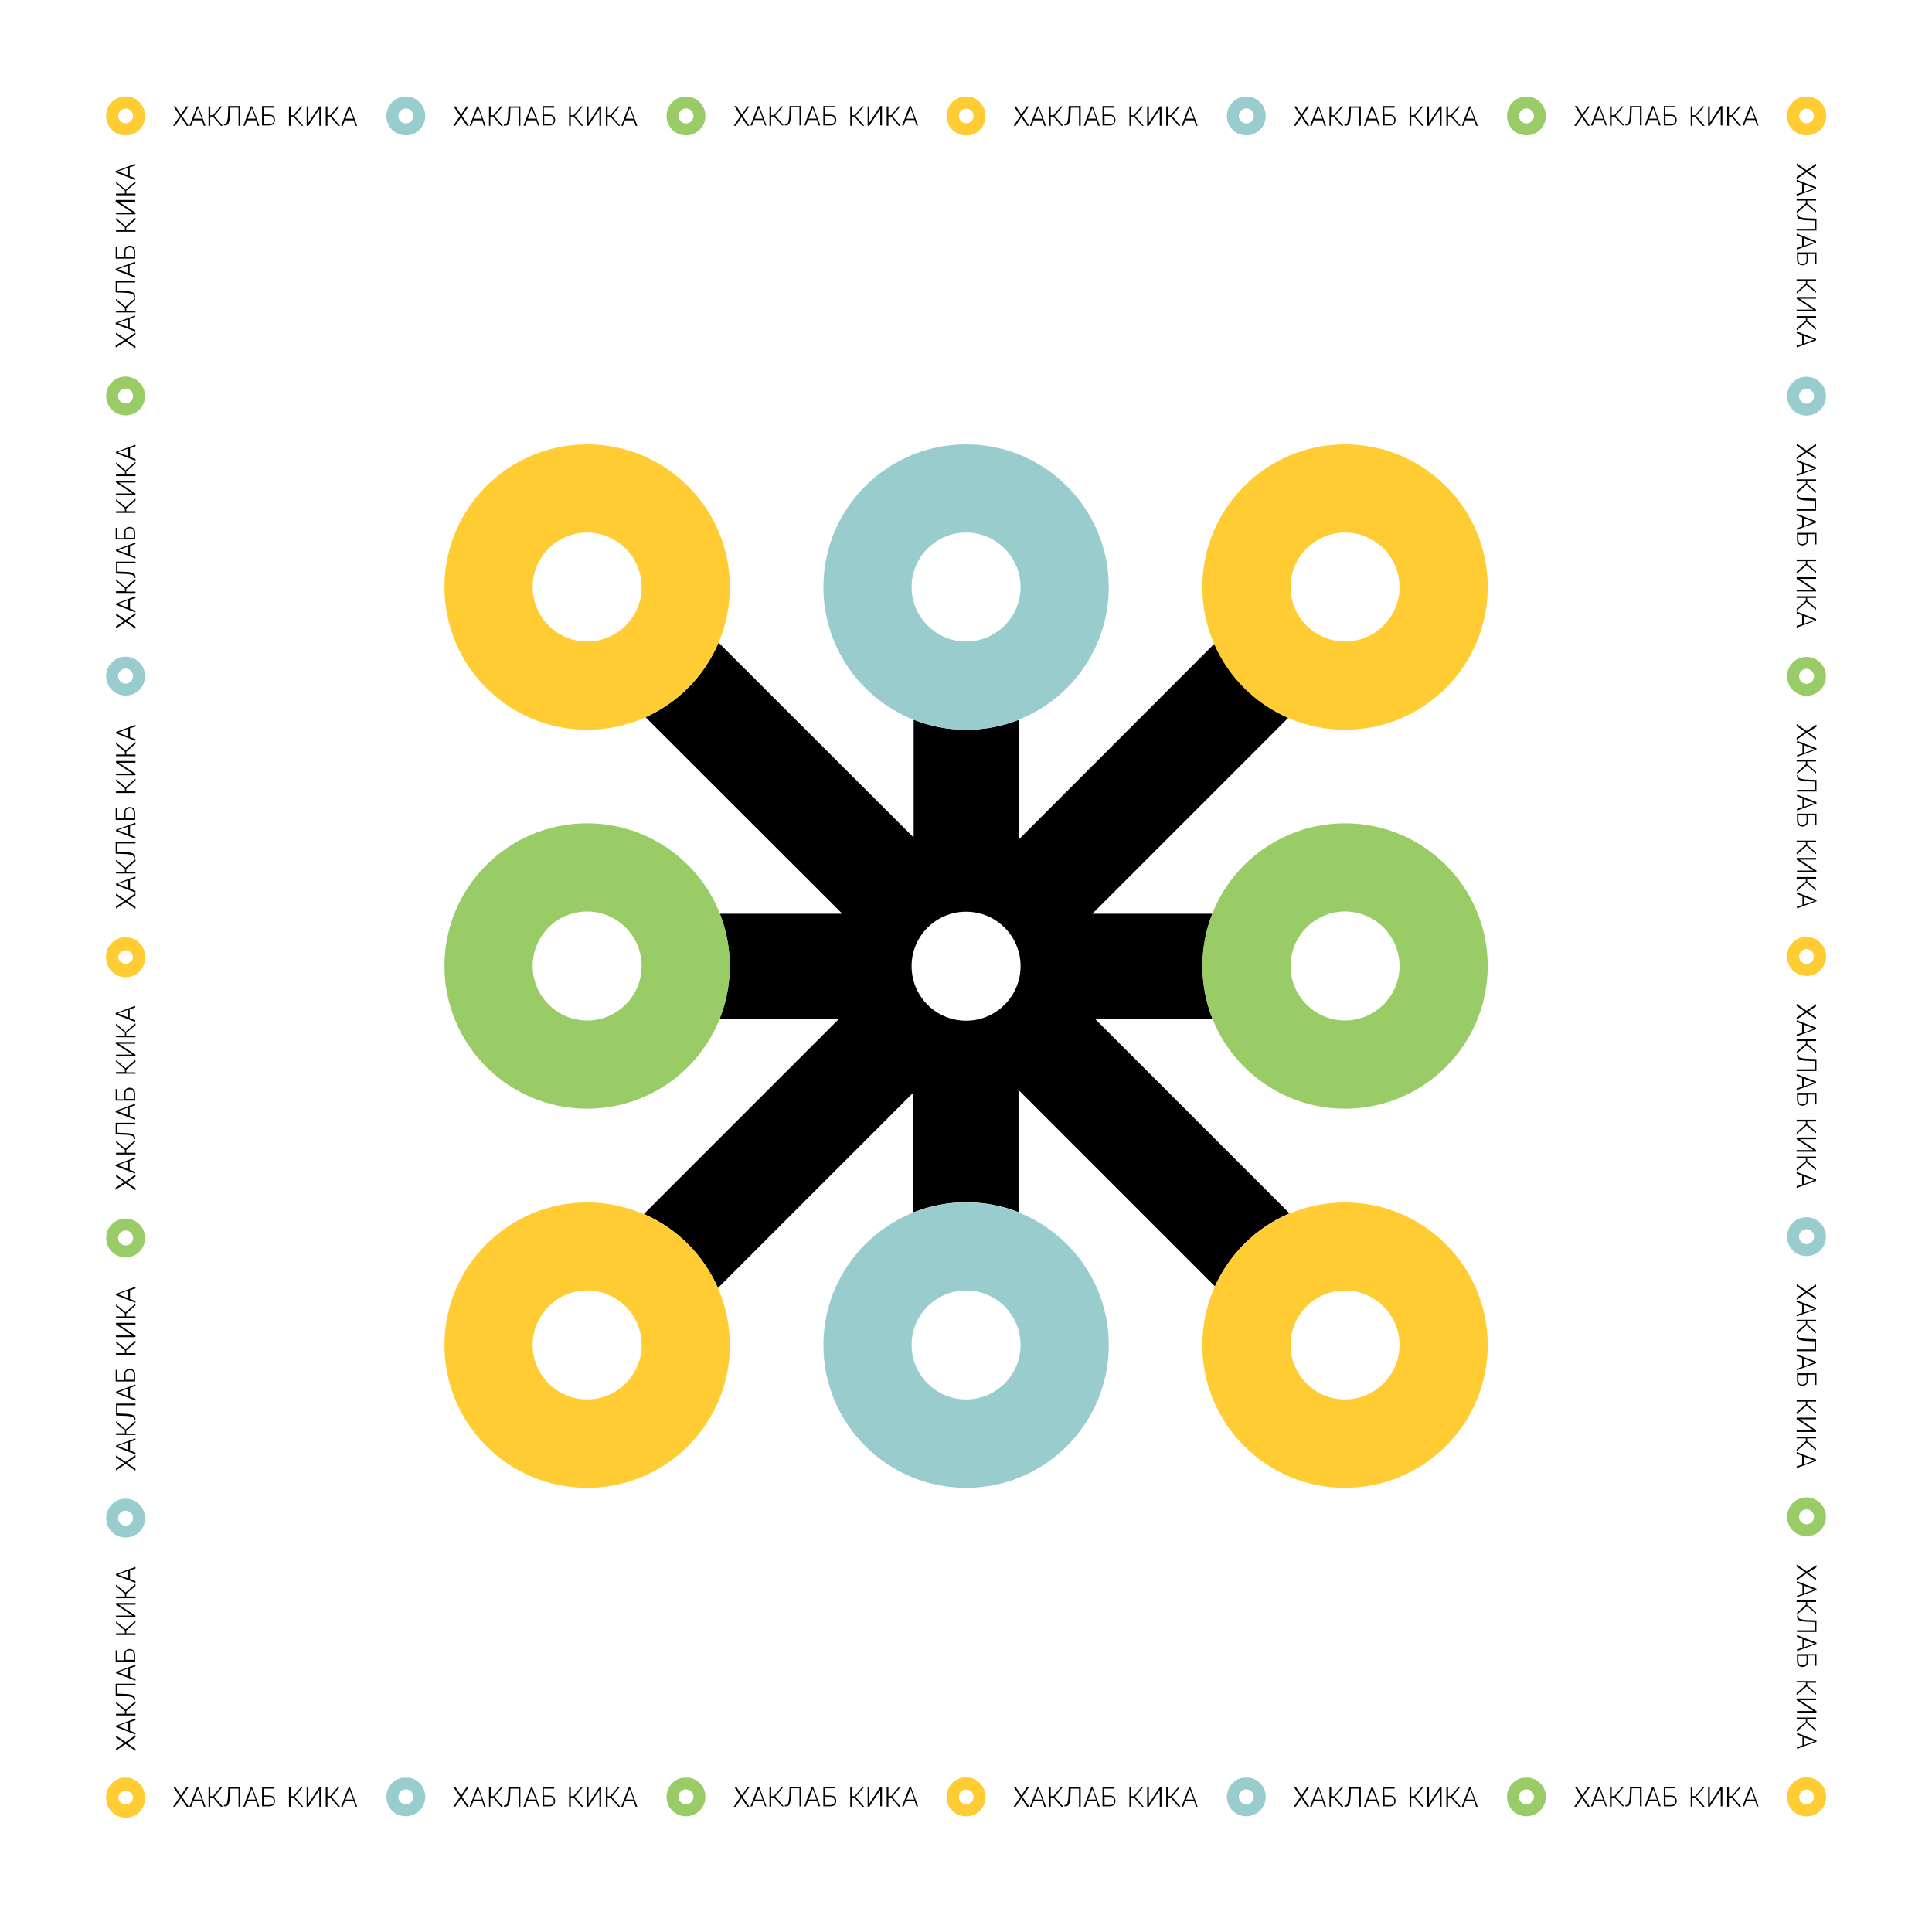
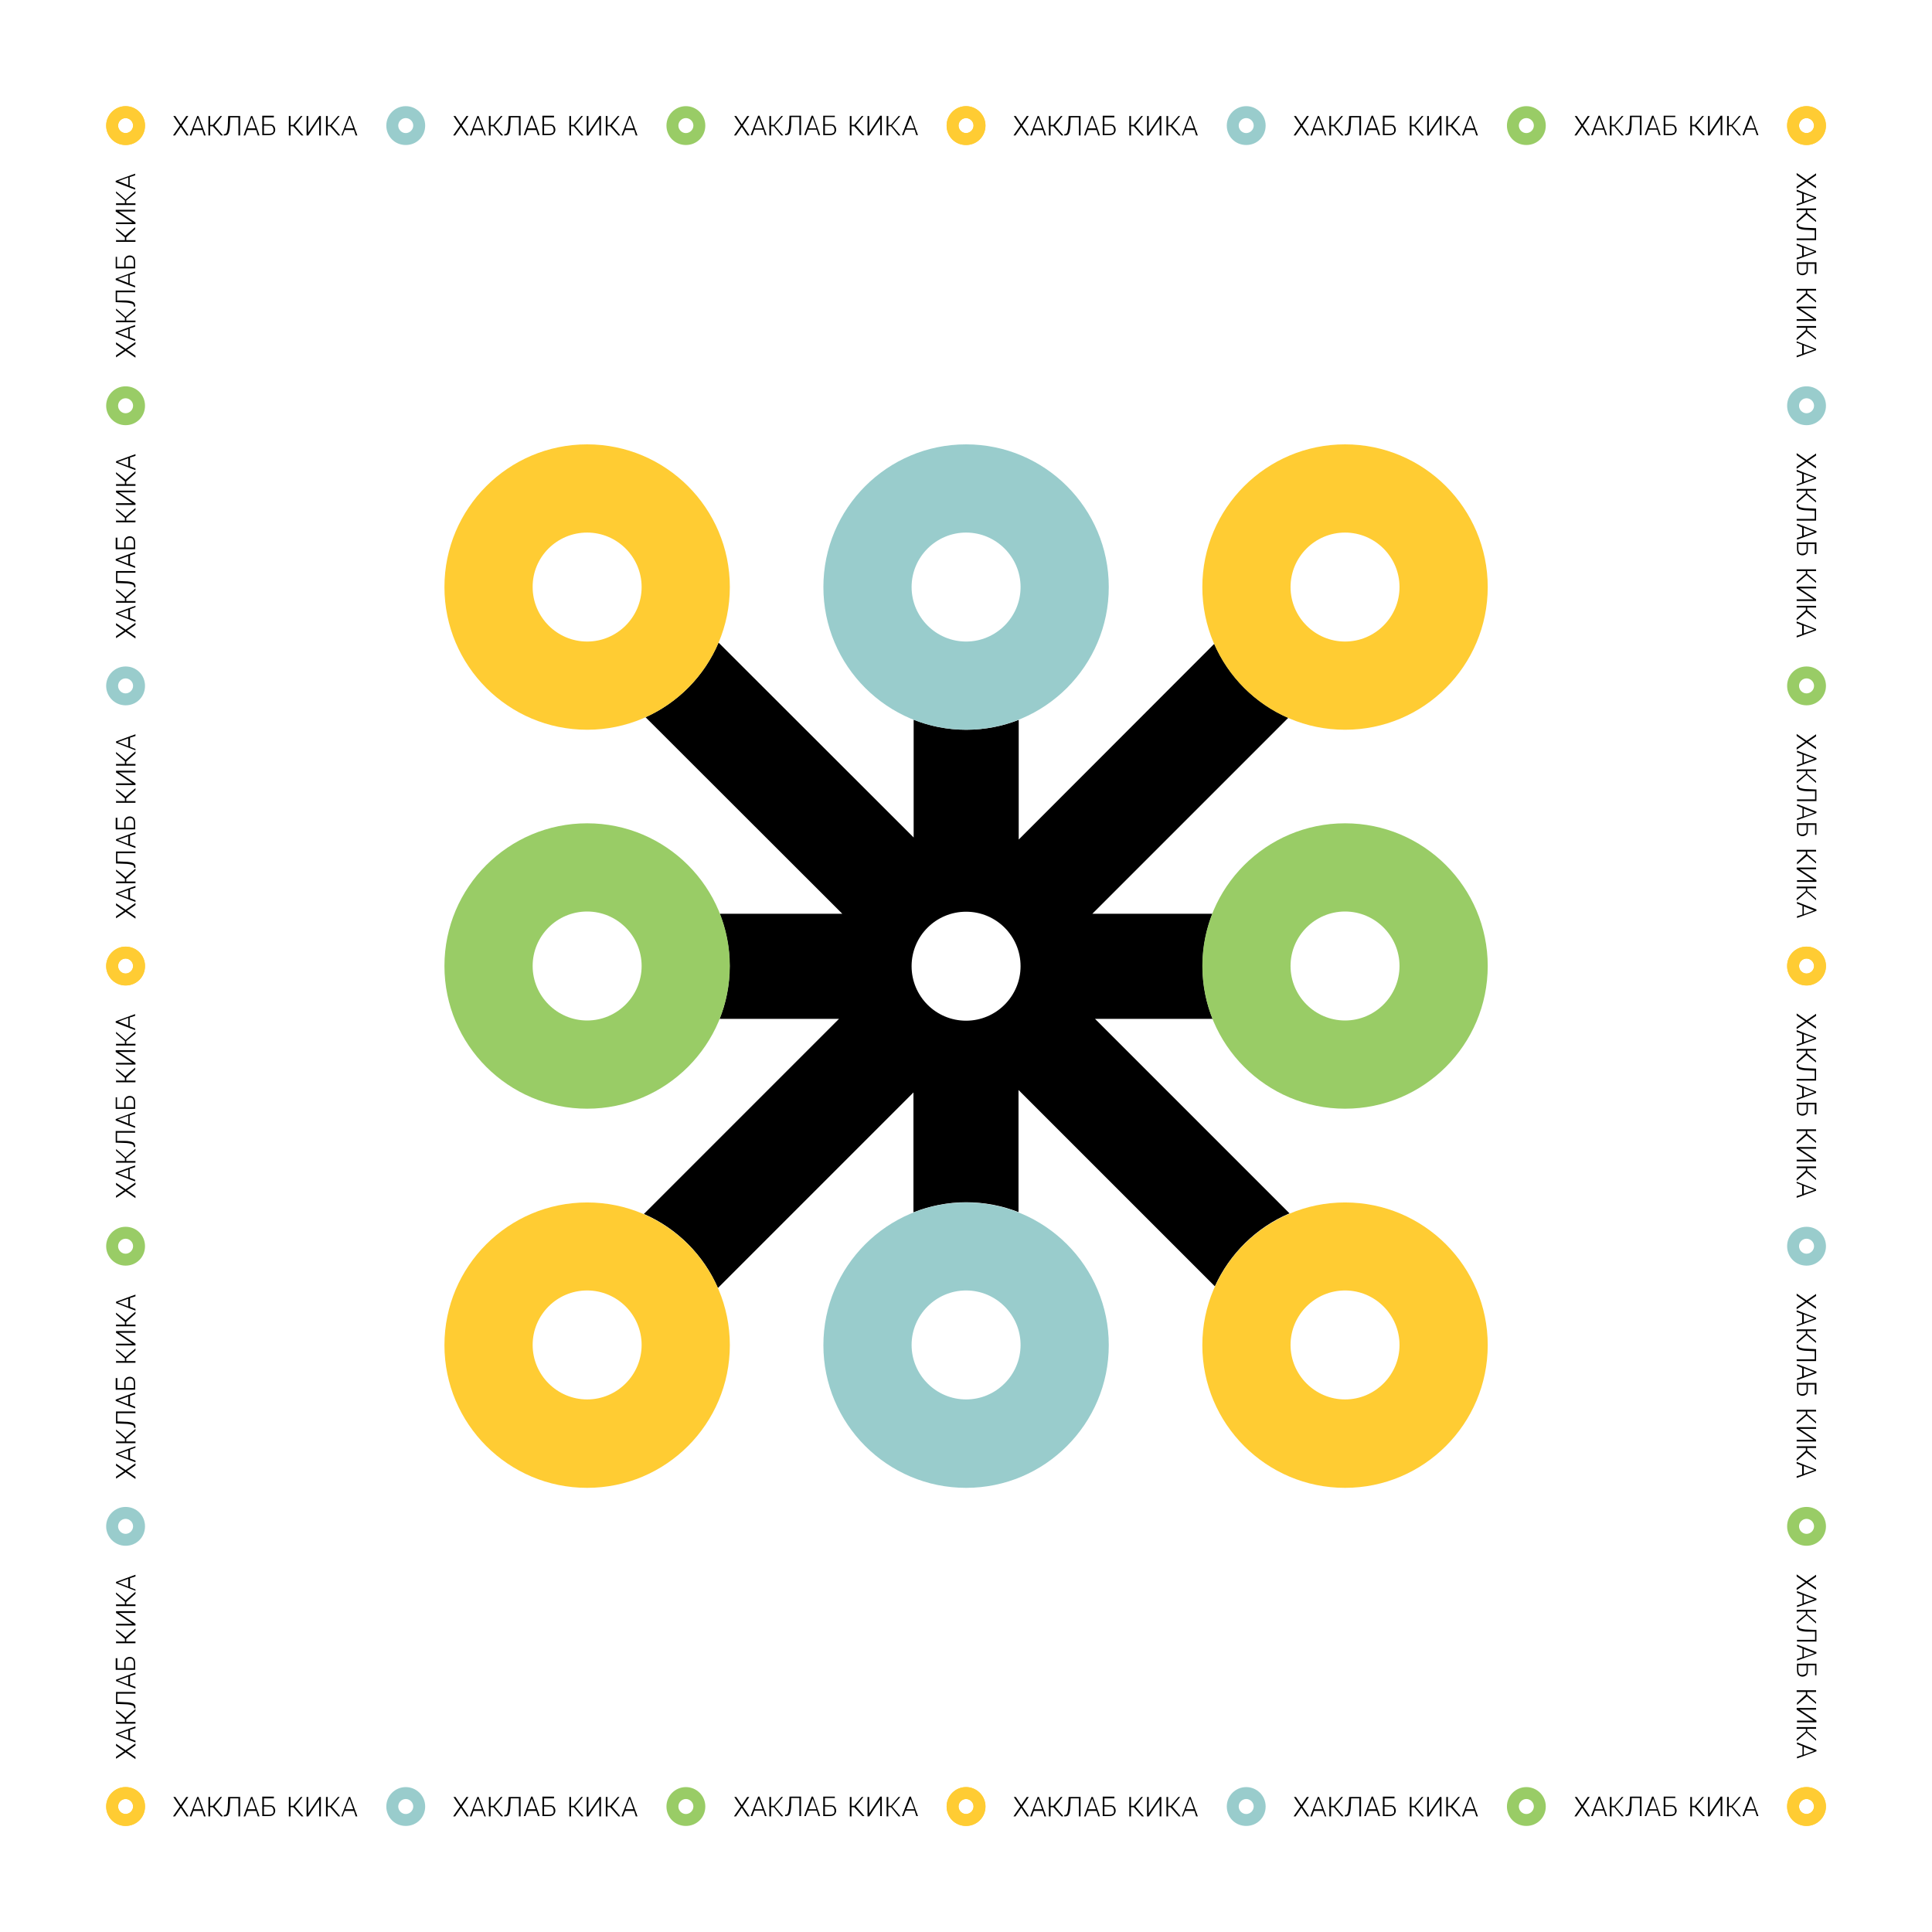
<svg xmlns="http://www.w3.org/2000/svg" xmlns:xlink="http://www.w3.org/1999/xlink" version="1.1" id="svg2" x="0" y="0" viewBox="0 0 566.9 566.9" xml:space="preserve">
  <style type="text/css">
	.st0{fill:#99CCCC;}
	.st1{fill:#99CC66;}
	.st2{fill:#FFCC33;}
+ 	.st3{fill:none;}
</style>
-   <symbol id="линија" viewBox="-123.3 -5.7 258 11.3">
-     <path id="krug_23_" class="st0" d="M-35.4 2.2c1.2 0 2.2-1 2.2-2.2s-1-2.2-2.2-2.2c-1.2 0-2.2 1-2.2 2.2S-36.6 2.2-35.4 2.2M-35.4 5.7c-3.1 0-5.7-2.5-5.7-5.7s2.5-5.7 5.7-5.7c3.1 0 5.7 2.5 5.7 5.7S-32.3 5.7-35.4 5.7L-35.4 5.7z" />
-     <path id="krug_22_" class="st1" d="M46.8 2.2c1.2 0 2.2-1 2.2-2.2s-1-2.2-2.2-2.2c-1.2 0-2.2 1-2.2 2.2S45.6 2.2 46.8 2.2M46.8 5.7c-3.1 0-5.7-2.5-5.7-5.7s2.5-5.7 5.7-5.7c3.1 0 5.7 2.5 5.7 5.7S49.9 5.7 46.8 5.7L46.8 5.7z" />
-     <path id="krug_17_" class="st2" d="M-117.6 2.2c1.2 0 2.2-1 2.2-2.2s-1-2.2-2.2-2.2c-1.2 0-2.2 1-2.2 2.2S-118.8 2.2-117.6 2.2M-117.6 5.7c-3.1 0-5.7-2.5-5.7-5.7s2.5-5.7 5.7-5.7S-112-3.1-112 0-114.5 5.7-117.6 5.7L-117.6 5.7z" />
-     <path id="krug_16_" class="st2" d="M129 2.2c1.2 0 2.2-1 2.2-2.2s-1-2.2-2.2-2.2c-1.2 0-2.2 1-2.2 2.2S127.8 2.2 129 2.2M129 5.7c-3.1 0-5.7-2.5-5.7-5.7s2.5-5.7 5.7-5.7c3.1 0 5.7 2.5 5.7 5.7S132.1 5.7 129 5.7L129 5.7z" />
-     <path d="M-101.4 0.4l1.6 2.4h0.6l-1.9-2.8 2-2.9h-0.6l-1.7 2.5-1.7-2.5h-0.6l2 2.9-1.9 2.8h0.6L-101.4 0.4z" />
-     <path d="M-95.2-1.3h-2.6l-0.6-1.6h-0.5l2.2 5.7h0.4l2.1-5.7h-0.5L-95.2-1.3zM-97.6-0.8h2.3l-1.1 3.1h0L-97.6-0.8z" />
-     <path d="M-92-0.2h-0.8v-2.7h-0.5v5.7h0.5V0.2h0.8l2.2 2.6h0.5l0 0L-91.6 0l2.5-2.9 0 0h-0.6L-92-0.2z" />
-     <path d="M-84 2.8v-5.7h-0.5v5.3h-2.4L-87 0.3c0-1.1-0.2-1.9-0.4-2.4s-0.6-0.7-1.2-0.7h-0.2v0.4h0.1c0.4 0 0.7 0.2 0.8 0.6s0.3 1.1 0.3 2.1l0.1 2.6H-84z" />
-     <path d="M-79.4-1.3H-82l-0.6-1.6h-0.5l2.2 5.7h0.4l2.1-5.7h-0.5L-79.4-1.3zM-81.8-0.8h2.3l-1.1 3.1h0L-81.8-0.8z" />
-     <path d="M-74.1 2.4h-3V0.4h1.4c0.6 0 1.1-0.1 1.4-0.4s0.5-0.7 0.5-1.2c0-0.5-0.2-0.9-0.5-1.2s-0.8-0.4-1.4-0.4h-1.9v5.7h3.4V2.4zM-77 0v-2.4h1.4c0.5 0 0.8 0.1 1.1 0.3s0.3 0.5 0.3 0.9c0 0.3-0.1 0.6-0.3 0.9S-75.1 0-75.6 0H-77z" />
-     <path d="M-68.4-0.2h-0.8v-2.7h-0.5v5.7h0.5V0.2h0.8l2.2 2.6h0.5l0 0L-68 0l2.5-2.9 0 0H-66L-68.4-0.2z" />
-     <path d="M-60.8 2.8h0.5v-5.7h-0.5V2l0 0-3.2-4.9h-0.5v5.7h0.5V-2l0 0L-60.8 2.8z" />
-     <path d="M-57.6-0.2h-0.8v-2.7h-0.5v5.7h0.5V0.2h0.8l2.2 2.6h0.5l0 0L-57.2 0l2.5-2.9 0 0h-0.6L-57.6-0.2z" />
-     <path d="M-50.7-1.3h-2.6l-0.6-1.6h-0.5l2.2 5.7h0.4l2.1-5.7h-0.5L-50.7-1.3zM-53.1-0.8h2.3L-52 2.2h0L-53.1-0.8z" />
-     <path d="M-19.2 0.4l1.6 2.4h0.6L-18.9 0l2-2.9h-0.6l-1.7 2.5-1.7-2.5h-0.6l2 2.9-1.9 2.8h0.6L-19.2 0.4z" />
-     <path d="M-13-1.3h-2.6l-0.6-1.6h-0.5l2.2 5.7h0.4l2.1-5.7h-0.5L-13-1.3zM-15.4-0.8h2.3l-1.1 3.1h0L-15.4-0.8z" />
-     <path d="M-9.8-0.2h-0.8v-2.7H-11v5.7h0.5V0.2h0.8l2.2 2.6H-7l0 0L-9.4 0l2.5-2.9 0 0h-0.6L-9.8-0.2z" />
-     <path d="M-1.8 2.8v-5.7h-0.5v5.3h-2.4l-0.1-2.2c0-1.1-0.2-1.9-0.4-2.4s-0.6-0.7-1.2-0.7h-0.2v0.4h0.1c0.4 0 0.7 0.2 0.8 0.6s0.3 1.1 0.3 2.1l0.1 2.6H-1.8z" />
-     <path d="M2.8-1.3H0.2l-0.6-1.6h-0.5l2.2 5.7h0.4l2.1-5.7H3.4L2.8-1.3zM0.4-0.8h2.3L1.5 2.2h0L0.4-0.8z" />
-     <path d="M8.1 2.4h-3V0.4h1.4c0.6 0 1.1-0.1 1.4-0.4s0.5-0.7 0.5-1.2c0-0.5-0.2-0.9-0.5-1.2S7.2-2.8 6.6-2.8H4.7v5.7h3.4V2.4zM5.2 0v-2.4h1.4c0.5 0 0.8 0.1 1.1 0.3S8-1.6 8-1.2c0 0.3-0.1 0.6-0.3 0.9S7.1 0 6.6 0H5.2z" />
-     <path d="M13.8-0.2H13v-2.7h-0.5v5.7H13V0.2h0.8l2.2 2.6h0.5l0 0L14.2 0l2.5-2.9 0 0h-0.6L13.8-0.2z" />
-     <path d="M21.4 2.8h0.5v-5.7h-0.5V2l0 0-3.2-4.9h-0.5v5.7h0.5V-2l0 0L21.4 2.8z" />
-     <path d="M24.6-0.2h-0.8v-2.7h-0.5v5.7h0.5V0.2h0.8l2.2 2.6h0.5l0 0L25 0l2.5-2.9 0 0H27L24.6-0.2z" />
-     <path d="M31.5-1.3h-2.6l-0.6-1.6h-0.5L30 2.8h0.4l2.1-5.7h-0.5L31.5-1.3zM29.1-0.8h2.3l-1.1 3.1h0L29.1-0.8z" />
-     <path d="M63.2 0.4l1.6 2.4h0.6L63.4 0l2-2.9h-0.6l-1.7 2.5-1.7-2.5h-0.6l2 2.9L61 2.9h0.6L63.2 0.4z" />
-     <path d="M69.4-1.2h-2.6l-0.6-1.6h-0.5l2.2 5.7h0.4l2.1-5.7H70L69.4-1.2zM67-0.8h2.3l-1.1 3.1h0L67-0.8z" />
-     <path d="M72.6-0.2h-0.8v-2.7h-0.5v5.7h0.5V0.2h0.8l2.2 2.6h0.5l0 0L73 0.1l2.5-2.9 0 0H75L72.6-0.2z" />
-     <path d="M80.6 2.9v-5.7h-0.5v5.3h-2.4l-0.1-2.2c0-1.1-0.2-1.9-0.4-2.4S76.6-2.8 76-2.8h-0.2v0.4H76c0.4 0 0.7 0.2 0.8 0.6s0.3 1.1 0.3 2.1l0.1 2.6H80.6z" />
-     <path d="M85.2-1.2h-2.6L82-2.8h-0.5l2.2 5.7h0.4l2.1-5.7h-0.5L85.2-1.2zM82.8-0.8h2.3l-1.1 3.1h0L82.8-0.8z" />
-     <path d="M90.5 2.5h-3V0.4H89c0.6 0 1.1-0.1 1.4-0.4s0.5-0.7 0.5-1.2c0-0.5-0.2-0.9-0.5-1.2S89.6-2.8 89-2.8h-1.9v5.7h3.4V2.5zM87.6 0v-2.4H89c0.5 0 0.8 0.1 1.1 0.3s0.3 0.5 0.3 0.9c0 0.3-0.1 0.6-0.3 0.9S89.5 0 89 0H87.6z" />
-     <path d="M96.2-0.2h-0.8v-2.7H95v5.7h0.5V0.2h0.8l2.2 2.6H99l0 0-2.4-2.8 2.5-2.9 0 0h-0.6L96.2-0.2z" />
-     <path d="M103.8 2.9h0.5v-5.7h-0.5V2l0 0-3.2-4.9h-0.5v5.7h0.5V-2l0 0L103.8 2.9z" />
-     <path d="M107-0.2h-0.8v-2.7h-0.5v5.7h0.5V0.2h0.8l2.2 2.6h0.5l0 0-2.4-2.8 2.5-2.9 0 0h-0.6L107-0.2z" />
-     <path d="M113.9-1.2h-2.6l-0.6-1.6h-0.5l2.2 5.7h0.4l2.1-5.7h-0.5L113.9-1.2zM111.5-0.8h2.3l-1.1 3.1h0L111.5-0.8z" />
+   <symbol id="линија_23" viewBox="-129 -5.7 258 11.3">
+     <g id="XMLID_11_">
+       <path id="krug_50_" class="st0" d="M-41.1 2.2c1.2 0 2.2-1 2.2-2.2s-1-2.2-2.2-2.2 -2.2 1-2.2 2.2S-42.3 2.2-41.1 2.2M-41.1 5.7c-3.1 0-5.7-2.5-5.7-5.7s2.5-5.7 5.7-5.7 5.7 2.5 5.7 5.7S-38 5.7-41.1 5.7L-41.1 5.7z" />
+       <path id="krug_49_" class="st1" d="M41.1 2.2c1.2 0 2.2-1 2.2-2.2s-1-2.2-2.2-2.2 -2.2 1-2.2 2.2S39.9 2.2 41.1 2.2M41.1 5.7c-3.1 0-5.7-2.5-5.7-5.7s2.5-5.7 5.7-5.7 5.7 2.5 5.7 5.7S44.2 5.7 41.1 5.7L41.1 5.7z" />
+       <path id="krug_48_" class="st2" d="M-123.3 2.2c1.2 0 2.2-1 2.2-2.2s-1-2.2-2.2-2.2c-1.2 0-2.2 1-2.2 2.2S-124.5 2.2-123.3 2.2M-123.3 5.7c-3.1 0-5.7-2.5-5.7-5.7s2.5-5.7 5.7-5.7 5.7 2.5 5.7 5.7S-120.2 5.7-123.3 5.7L-123.3 5.7z" />
+       <path id="krug_47_" class="st2" d="M123.3 2.2c1.2 0 2.2-1 2.2-2.2s-1-2.2-2.2-2.2 -2.2 1-2.2 2.2S122.1 2.2 123.3 2.2M123.3 5.7c-3.1 0-5.7-2.5-5.7-5.7s2.5-5.7 5.7-5.7S129-3.1 129 0 126.4 5.7 123.3 5.7L123.3 5.7z" />
+       <path d="M-107.1 0.4l1.6 2.4h0.6l-1.9-2.8 2-2.9h-0.6l-1.7 2.5 -1.7-2.5h-0.6l2 2.9 -1.9 2.8h0.6L-107.1 0.4z" />
+       <path d="M-100.8-1.3h-2.6l-0.6-1.6h-0.5l2.2 5.7h0.4l2.1-5.7h-0.5L-100.8-1.3zM-103.3-0.8h2.3l-1.1 3.1h0L-103.3-0.8z" />
+       <path d="M-97.7-0.2h-0.8v-2.7h-0.5v5.7h0.5V0.2h0.8l2.2 2.6h0.5l0 0L-97.2 0l2.5-2.9 0 0h-0.6L-97.7-0.2z" />
+       <path d="M-89.7 2.8v-5.7h-0.5v5.3h-2.4l-0.1-2.2c0-1.1-0.2-1.9-0.4-2.4s-0.6-0.7-1.2-0.7h-0.2v0.4h0.1c0.4 0 0.7 0.2 0.8 0.6s0.3 1.1 0.3 2.1l0.1 2.6H-89.7z" />
+       <path d="M-85-1.3h-2.6l-0.6-1.6h-0.5l2.2 5.7h0.4l2.1-5.7h-0.5L-85-1.3zM-87.5-0.8h2.3l-1.1 3.1h0L-87.5-0.8z" />
+       <path d="M-79.7 2.4h-3V0.4h1.4c0.6 0 1.1-0.1 1.4-0.4s0.5-0.7 0.5-1.2c0-0.5-0.2-0.9-0.5-1.2s-0.8-0.4-1.4-0.4h-1.9v5.7h3.4V2.4zM-82.7 0v-2.4h1.4c0.5 0 0.8 0.1 1.1 0.3s0.3 0.5 0.3 0.9c0 0.3-0.1 0.6-0.3 0.9S-80.8 0-81.3 0H-82.7z" />
+       <path d="M-74.1-0.2h-0.8v-2.7h-0.5v5.7h0.5V0.2h0.8l2.2 2.6h0.5l0 0L-73.6 0l2.5-2.9 0 0h-0.6L-74.1-0.2z" />
+       <path d="M-66.5 2.8h0.5v-5.7h-0.5V2l0 0 -3.2-4.9h-0.5v5.7h0.5V-2l0 0L-66.5 2.8z" />
+       <path d="M-63.3-0.2H-64v-2.7h-0.5v5.7h0.5V0.2h0.8l2.2 2.6h0.5l0 0L-62.8 0l2.5-2.9 0 0h-0.6L-63.3-0.2z" />
+       <path d="M-56.3-1.3H-59l-0.6-1.6H-60l2.2 5.7h0.4l2.1-5.7h-0.5L-56.3-1.3zM-58.8-0.8h2.3l-1.1 3.1h0L-58.8-0.8z" />
+       <path d="M-24.9 0.4l1.6 2.4h0.6L-24.6 0l2-2.9h-0.6l-1.7 2.5 -1.7-2.5h-0.6l2 2.9 -1.9 2.8h0.6L-24.9 0.4z" />
+       <path d="M-18.6-1.3h-2.6l-0.6-1.6h-0.5l2.2 5.7h0.4l2.1-5.7H-18L-18.6-1.3zM-21.1-0.8h2.3l-1.1 3.1h0L-21.1-0.8z" />
+       <path d="M-15.4-0.2h-0.8v-2.7h-0.5v5.7h0.5V0.2h0.8l2.2 2.6h0.5l0 0L-15 0l2.5-2.9 0 0h-0.6L-15.4-0.2z" />
+       <path d="M-7.4 2.8v-5.7h-0.5v5.3h-2.4l-0.1-2.2c0-1.1-0.2-1.9-0.4-2.4s-0.6-0.7-1.2-0.7h-0.2v0.4h0.1c0.4 0 0.7 0.2 0.8 0.6s0.3 1.1 0.3 2.1l0.1 2.6H-7.4z" />
+       <path d="M-2.8-1.3h-2.6L-6-2.8h-0.5l2.2 5.7h0.4l2.1-5.7h-0.5L-2.8-1.3zM-5.3-0.8H-3l-1.1 3.1h0L-5.3-0.8z" />
+       <path d="M2.5 2.4h-3V0.4h1.4c0.6 0 1.1-0.1 1.4-0.4s0.5-0.7 0.5-1.2c0-0.5-0.2-0.9-0.5-1.2S1.5-2.8 0.9-2.8h-1.9v5.7h3.4V2.4zM-0.5 0v-2.4h1.4c0.5 0 0.8 0.1 1.1 0.3s0.3 0.5 0.3 0.9c0 0.3-0.1 0.6-0.3 0.9S1.4 0 0.9 0H-0.5z" />
+       <path d="M8.2-0.2H7.4v-2.7H6.9v5.7h0.5V0.2h0.8l2.2 2.6h0.5l0 0L8.6 0l2.5-2.9 0 0h-0.6L8.2-0.2z" />
+       <path d="M15.7 2.8h0.5v-5.7h-0.5V2l0 0 -3.2-4.9H12v5.7h0.5V-2l0 0L15.7 2.8z" />
+       <path d="M18.9-0.2h-0.8v-2.7h-0.5v5.7h0.5V0.2h0.8l2.2 2.6h0.5l0 0L19.4 0l2.5-2.9 0 0h-0.6L18.9-0.2z" />
+       <path d="M25.9-1.3h-2.6l-0.6-1.6h-0.5l2.2 5.7h0.4l2.1-5.7h-0.5L25.9-1.3zM23.4-0.8h2.3l-1.1 3.1h0L23.4-0.8z" />
+       <path d="M57.5 0.4l1.6 2.4h0.6L57.8 0l2-2.9h-0.6l-1.7 2.5 -1.7-2.5h-0.6l2 2.9 -1.9 2.8h0.6L57.5 0.4z" />
+       <path d="M63.8-1.2h-2.6l-0.6-1.6h-0.5l2.2 5.7h0.4l2.1-5.7h-0.5L63.8-1.2zM61.3-0.8h2.3l-1.1 3.1h0L61.3-0.8z" />
+       <path d="M66.9-0.2h-0.8v-2.7h-0.5v5.7h0.5V0.2h0.8l2.2 2.6h0.5l0 0 -2.4-2.8 2.5-2.9 0 0h-0.6L66.9-0.2z" />
+       <path d="M74.9 2.9v-5.7h-0.5v5.3H72L72 0.3c0-1.1-0.2-1.9-0.4-2.4s-0.6-0.7-1.2-0.7h-0.2v0.4h0.1c0.4 0 0.7 0.2 0.8 0.6s0.3 1.1 0.3 2.1l0.1 2.6H74.9z" />
+       <path d="M79.5-1.2h-2.6l-0.6-1.6h-0.5L78 2.9h0.4l2.1-5.7h-0.5L79.5-1.2zM77.1-0.8h2.3l-1.1 3.1h0L77.1-0.8z" />
+       <path d="M84.9 2.5h-3V0.4h1.4c0.6 0 1.1-0.1 1.4-0.4s0.5-0.7 0.5-1.2c0-0.5-0.2-0.9-0.5-1.2s-0.8-0.4-1.4-0.4h-1.9v5.7h3.4V2.5zM81.9 0v-2.4h1.4c0.5 0 0.8 0.1 1.1 0.3s0.3 0.5 0.3 0.9c0 0.3-0.1 0.6-0.3 0.9S83.8 0 83.3 0H81.9z" />
+       <path d="M90.5-0.2h-0.8v-2.7h-0.5v5.7h0.5V0.2h0.8l2.2 2.6h0.5l0 0L91 0.1l2.5-2.9 0 0h-0.6L90.5-0.2z" />
+       <path d="M98.1 2.9h0.5v-5.7h-0.5V2l0 0 -3.2-4.9h-0.5v5.7h0.5V-2l0 0L98.1 2.9z" />
+       <path d="M101.3-0.2h-0.8v-2.7h-0.5v5.7h0.5V0.2h0.8l2.2 2.6h0.5l0 0 -2.4-2.8 2.5-2.9 0 0h-0.6L101.3-0.2z" />
+       <path d="M108.2-1.2h-2.6l-0.6-1.6h-0.5l2.2 5.7h0.4l2.1-5.7h-0.5L108.2-1.2zM105.8-0.8h2.3L107 2.2h0L105.8-0.8z" />
+     </g>
  </symbol>
-   <symbol id="линија_23" viewBox="-129 -5.7 258 11.3">
-     <use xlink:href="#линија" width="258" height="11.3" id="XMLID_3_" x="-123.3" y="-5.7" transform="matrix(1 0 0 1 -5.6693 8.583069e-06)" />
-   </symbol>
+   <rect class="st3" width="566.9" height="566.9" />
  <g id="layer1" transform="translate(0,-343.7008)">
    <g id="Logo" transform="matrix(0.6033249,0,0,0.6033249,92.58242,437.2244)">
      <g id="simbol_3_">
-         <path id="linii" d="M379.1 340.5h57.2c-3.2-8-4.9-16.6-4.9-25.7 0-9 1.7-17.5 4.8-25.4h-58.4l95.3-95.3c-16.1-7-29-19.9-36-36l-95.1 95.2v-58.2c-7.9 3.1-16.5 4.8-25.5 4.8-9 0-17.7-1.7-25.6-4.9v57.3L196 157.5c-6.8 16.1-19.5 29.1-35.5 36.3l95.7 95.6h-59.6c3.1 7.9 4.8 16.4 4.8 25.4 0 9.1-1.7 17.8-4.9 25.7h58.1l-94.9 94.9c16.1 7 29 19.9 36 36l95.1-95.1v58.3c7.9-3.1 16.6-4.9 25.6-4.9 9 0 17.6 1.7 25.5 4.8v-59.4l95.5 95.5c7.2-15.9 20.2-28.7 36.3-35.5L379.1 340.5zM316.4 341.4c-14.7 0-26.5-11.9-26.5-26.5 0-14.7 11.9-26.5 26.5-26.5 14.7 0 26.5 11.9 26.5 26.5C342.9 329.5 331 341.4 316.4 341.4z" />
-         <path id="krug" class="st2" d="M132.1 104c14.6 0 26.5 11.9 26.5 26.5 0 14.6-11.9 26.5-26.5 26.5-14.6 0-26.5-11.9-26.5-26.5C105.5 115.9 117.4 104 132.1 104M132.1 61.1c-38.3 0-69.4 31.1-69.4 69.4s31.1 69.4 69.4 69.4 69.4-31.1 69.4-69.4S170.4 61.1 132.1 61.1L132.1 61.1z" />
+         <path id="linii" d="M379.1 340.5h57.2c-3.2-8-4.9-16.6-4.9-25.7 0-9 1.7-17.5 4.8-25.4h-58.4l95.3-95.3c-16.1-7-29-19.9-36-36l-95.1 95.2v-58.2c-7.9 3.1-16.5 4.8-25.5 4.8 -9 0-17.7-1.7-25.6-4.9v57.3L196 157.5c-6.8 16.1-19.5 29.1-35.5 36.3l95.7 95.6h-59.6c3.1 7.9 4.8 16.4 4.8 25.4 0 9.1-1.7 17.8-4.9 25.7h58.1l-94.9 94.9c16.1 7 29 19.9 36 36l95.1-95.1v58.3c7.9-3.1 16.6-4.9 25.6-4.9 9 0 17.6 1.7 25.5 4.8v-59.4l95.5 95.5c7.2-15.9 20.2-28.7 36.3-35.5L379.1 340.5zM316.4 341.4c-14.7 0-26.5-11.9-26.5-26.5 0-14.7 11.9-26.5 26.5-26.5 14.7 0 26.5 11.9 26.5 26.5C342.9 329.5 331 341.4 316.4 341.4z" />
+         <path id="krug" class="st2" d="M132.1 104c14.6 0 26.5 11.9 26.5 26.5 0 14.6-11.9 26.5-26.5 26.5 -14.6 0-26.5-11.9-26.5-26.5C105.5 115.9 117.4 104 132.1 104M132.1 61.1c-38.3 0-69.4 31.1-69.4 69.4s31.1 69.4 69.4 69.4 69.4-31.1 69.4-69.4S170.4 61.1 132.1 61.1L132.1 61.1z" />
        <path id="krug_1_" class="st1" d="M132.1 288.3c14.6 0 26.5 11.9 26.5 26.5s-11.9 26.5-26.5 26.5c-14.6 0-26.5-11.9-26.5-26.5S117.4 288.3 132.1 288.3M132.1 245.4c-38.3 0-69.4 31.1-69.4 69.4s31.1 69.4 69.4 69.4 69.4-31.1 69.4-69.4S170.4 245.4 132.1 245.4L132.1 245.4z" />
-         <path id="krug_2_" class="st1" d="M500.7 288.3c14.6 0 26.5 11.9 26.5 26.5s-11.9 26.5-26.5 26.5-26.5-11.9-26.5-26.5S486.1 288.3 500.7 288.3M500.7 245.4c-38.3 0-69.4 31.1-69.4 69.4s31.1 69.4 69.4 69.4 69.4-31.1 69.4-69.4S539 245.4 500.7 245.4L500.7 245.4z" />
+         <path id="krug_2_" class="st1" d="M500.7 288.3c14.6 0 26.5 11.9 26.5 26.5s-11.9 26.5-26.5 26.5 -26.5-11.9-26.5-26.5S486.1 288.3 500.7 288.3M500.7 245.4c-38.3 0-69.4 31.1-69.4 69.4s31.1 69.4 69.4 69.4 69.4-31.1 69.4-69.4S539 245.4 500.7 245.4L500.7 245.4z" />
        <path id="krug_3_" class="st2" d="M132.1 472.6c14.6 0 26.5 11.9 26.5 26.5s-11.9 26.5-26.5 26.5c-14.6 0-26.5-11.9-26.5-26.5S117.4 472.6 132.1 472.6M132.1 429.8c-38.3 0-69.4 31.1-69.4 69.4s31.1 69.4 69.4 69.4 69.4-31.1 69.4-69.4S170.4 429.8 132.1 429.8L132.1 429.8z" />
-         <path id="krug_4_" class="st0" d="M316.4 472.6c14.6 0 26.5 11.9 26.5 26.5s-11.9 26.5-26.5 26.5-26.5-11.9-26.5-26.5S301.8 472.6 316.4 472.6M316.4 429.8c-38.3 0-69.4 31.1-69.4 69.4s31.1 69.4 69.4 69.4 69.4-31.1 69.4-69.4S354.7 429.8 316.4 429.8L316.4 429.8 316.4 429.8z" />
-         <path id="krug_5_" class="st2" d="M500.7 472.6c14.6 0 26.5 11.9 26.5 26.5s-11.9 26.5-26.5 26.5-26.5-11.9-26.5-26.5S486.1 472.6 500.7 472.6M500.7 429.8c-38.3 0-69.4 31.1-69.4 69.4s31.1 69.4 69.4 69.4 69.4-31.1 69.4-69.4S539 429.8 500.7 429.8L500.7 429.8z" />
+         <path id="krug_4_" class="st0" d="M316.4 472.6c14.6 0 26.5 11.9 26.5 26.5s-11.9 26.5-26.5 26.5 -26.5-11.9-26.5-26.5S301.8 472.6 316.4 472.6M316.4 429.8c-38.3 0-69.4 31.1-69.4 69.4s31.1 69.4 69.4 69.4 69.4-31.1 69.4-69.4S354.7 429.8 316.4 429.8L316.4 429.8 316.4 429.8z" />
+         <path id="krug_5_" class="st2" d="M500.7 472.6c14.6 0 26.5 11.9 26.5 26.5s-11.9 26.5-26.5 26.5 -26.5-11.9-26.5-26.5S486.1 472.6 500.7 472.6M500.7 429.8c-38.3 0-69.4 31.1-69.4 69.4s31.1 69.4 69.4 69.4 69.4-31.1 69.4-69.4S539 429.8 500.7 429.8L500.7 429.8z" />
        <path id="krug_6_" class="st0" d="M316.4 104c14.6 0 26.5 11.9 26.5 26.5 0 14.6-11.9 26.5-26.5 26.5s-26.5-11.9-26.5-26.5C289.9 115.9 301.8 104 316.4 104M316.4 61.1c-38.3 0-69.4 31.1-69.4 69.4s31.1 69.4 69.4 69.4 69.4-31.1 69.4-69.4S354.7 61.1 316.4 61.1L316.4 61.1 316.4 61.1z" />
        <path id="krug_7_" class="st2" d="M500.7 104c14.6 0 26.5 11.9 26.5 26.5 0 14.6-11.9 26.5-26.5 26.5s-26.5-11.9-26.5-26.5C474.2 115.9 486.1 104 500.7 104M500.7 61.1c-38.3 0-69.4 31.1-69.4 69.4s31.1 69.4 69.4 69.4 69.4-31.1 69.4-69.4S539 61.1 500.7 61.1L500.7 61.1z" />
      </g>
    </g>
  </g>
-   <use xlink:href="#линија_23" width="258" height="11.3" x="-129" y="-5.7" transform="matrix(1 0 0 -1 160.1575 34.0157)" />
-   <use xlink:href="#линија_23" width="258" height="11.3" x="-129" y="-5.7" transform="matrix(6.123234e-17 -1 -1 -6.123234e-17 36.8504 157.3228)" />
-   <use xlink:href="#линија_23" width="258" height="11.3" x="-129" y="-5.7" transform="matrix(6.123234e-17 -1 -1 -6.123234e-17 36.8504 404.3875)" />
-   <use xlink:href="#линија_23" width="258" height="11.3" x="-129" y="-5.7" transform="matrix(1 0 0 -1 406.7717 34.0157)" />
-   <use xlink:href="#линија_23" width="258" height="11.3" x="-129" y="-5.7" transform="matrix(6.123234e-17 1 1 -6.123234e-17 530.0878 157.3228)" />
-   <use xlink:href="#линија_23" width="258" height="11.3" x="-129" y="-5.7" transform="matrix(6.123234e-17 1 1 -6.123234e-17 530.0878 403.937)" />
-   <use xlink:href="#линија_23" width="258" height="11.3" x="-129" y="-5.7" transform="matrix(1 0 0 -1 160.1575 527.2441)" />
-   <use xlink:href="#линија_23" width="258" height="11.3" x="-129" y="-5.7" transform="matrix(1 0 0 -1 406.7717 527.2441)" />
+   <use xlink:href="#линија_23" width="258" height="11.3" x="-129" y="-5.7" transform="matrix(1 0 0 -1 160.1575 36.8504)" />
+   <use xlink:href="#линија_23" width="258" height="11.3" x="-129" y="-5.7" transform="matrix(6.123234e-17 -1 -1 -6.123234e-17 36.8504 160.1575)" />
+   <use xlink:href="#линија_23" width="258" height="11.3" x="-129" y="-5.7" transform="matrix(6.123234e-17 -1 -1 -6.123234e-17 36.8504 406.7716)" />
+   <use xlink:href="#линија_23" width="258" height="11.3" x="-129" y="-5.7" transform="matrix(1 0 0 -1 406.7717 36.8504)" />
+   <use xlink:href="#линија_23" width="258" height="11.3" x="-129" y="-5.7" transform="matrix(6.123234e-17 1 1 -6.123234e-17 530.0878 160.1575)" />
+   <use xlink:href="#линија_23" width="258" height="11.3" x="-129" y="-5.7" transform="matrix(6.123234e-17 1 1 -6.123234e-17 530.0878 406.7716)" />
+   <use xlink:href="#линија_23" width="258" height="11.3" x="-129" y="-5.7" transform="matrix(1 0 0 -1 160.1575 530.0787)" />
+   <use xlink:href="#линија_23" width="258" height="11.3" x="-129" y="-5.7" transform="matrix(1 0 0 -1 406.7717 530.0787)" />
</svg>
